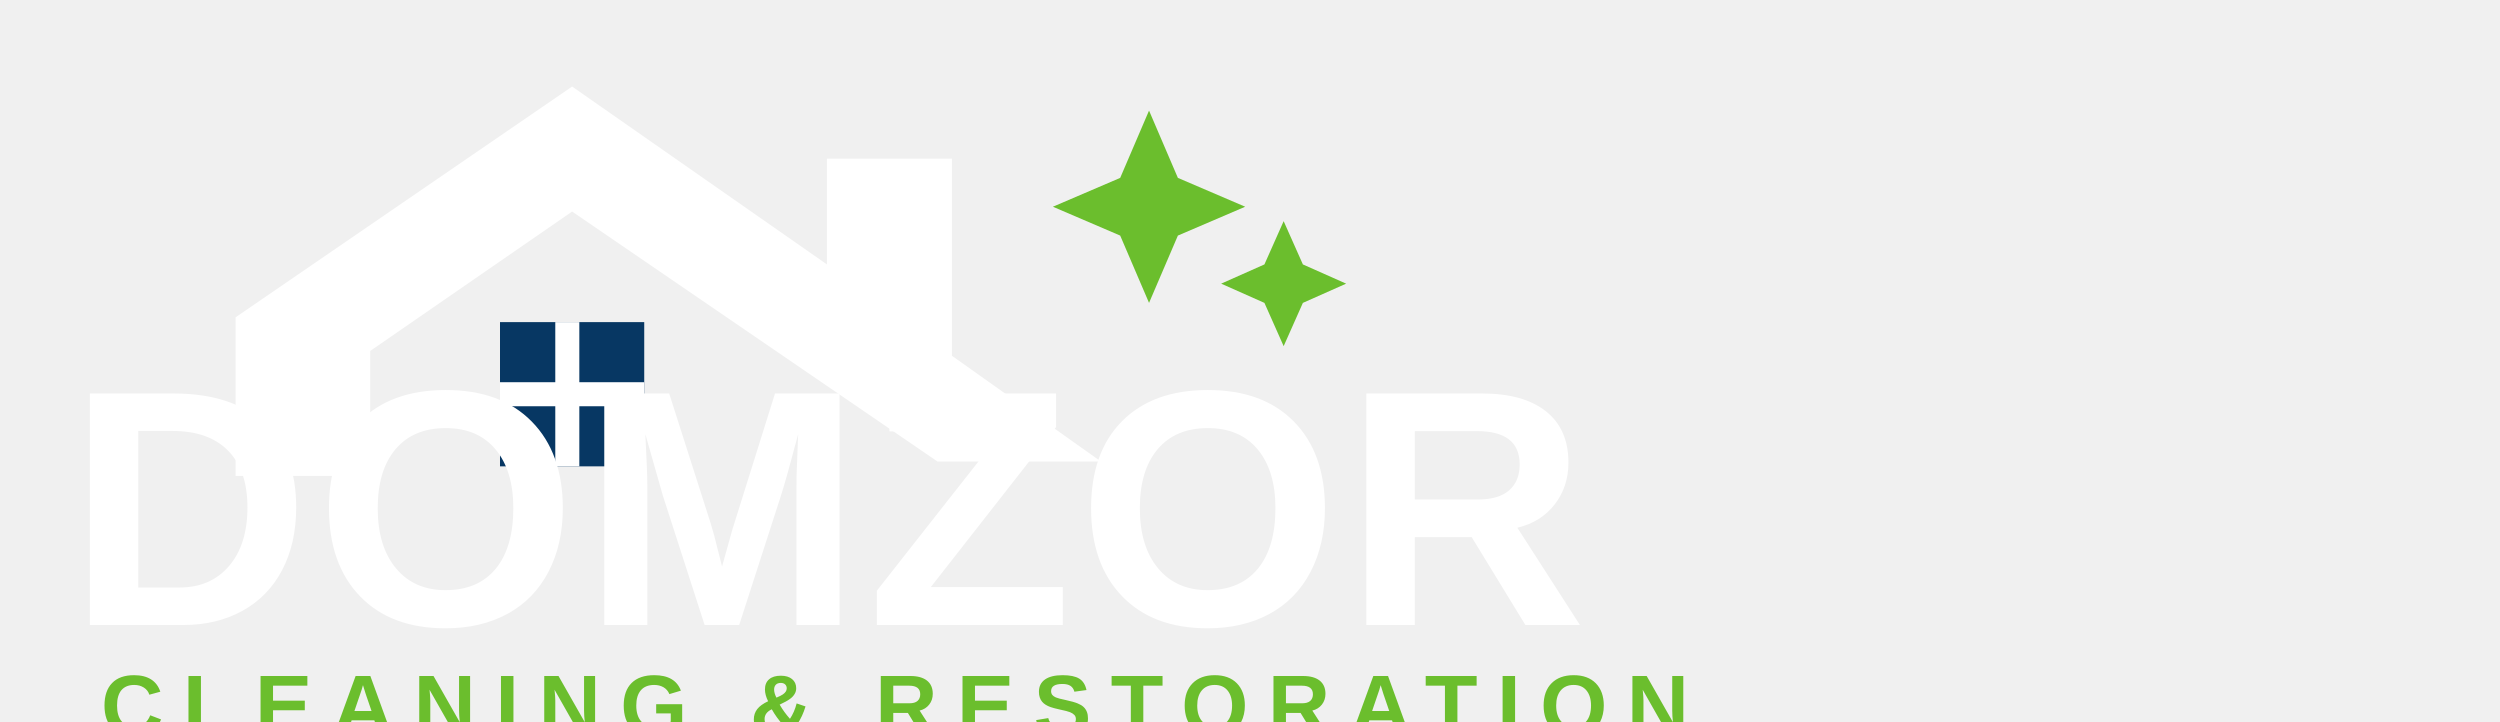
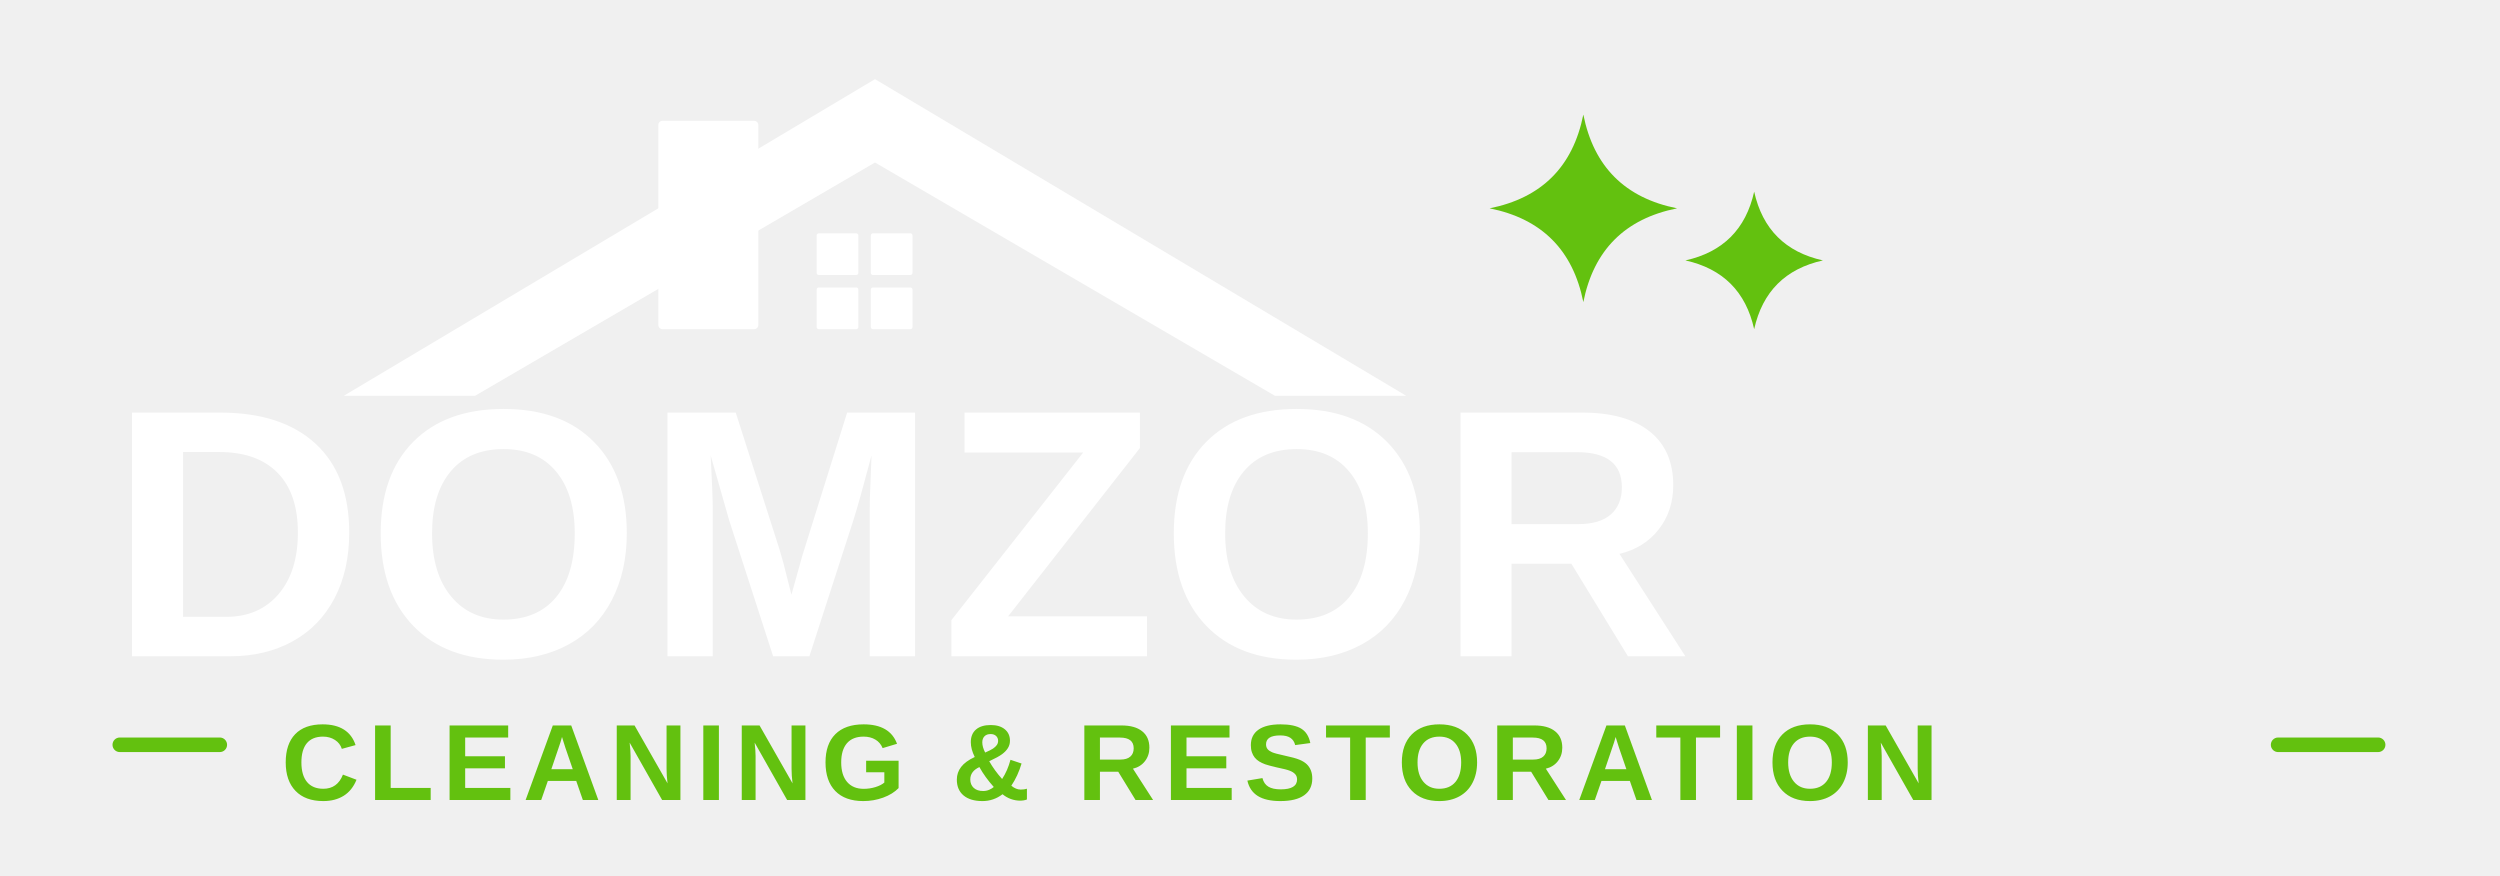
- <svg xmlns="http://www.w3.org/2000/svg" viewBox="0 0 520 150" role="img" aria-labelledby="title desc">
-   <rect width="520" height="150" fill="none" />
-   <g transform="translate(14 8)">
-     <path d="M35 58 L105 10 L158 47 L158 25 L184 25 L184 66 L215 88 H181 L105 36 L63 65 L63 91 H35 Z" fill="#fff" />
-     <path d="M90 59 h30 v30 h-30z" fill="#073763" />
-     <path d="M104 59 v30 M90 74 h30" stroke="#fff" stroke-width="5" />
-     <g fill="#6BBE2D">
-       <path d="M225 15 l6 14 14 6-14 6-6 14-6-14-14-6 14-6z" />
-       <path d="M253 38 l4 9 9 4-9 4-4 9-4-9-9-4 9-4z" />
-     </g>
-     <text x="0" y="122" font-family="Arial,Helvetica,sans-serif" font-size="70" font-weight="800" letter-spacing="1" fill="#fff">DOMZOR</text>
-     <text x="7" y="145" font-family="Arial,Helvetica,sans-serif" font-size="18" font-weight="700" letter-spacing="4" fill="#6BBE2D">CLEANING &amp; RESTORATION</text>
+ <svg xmlns="http://www.w3.org/2000/svg" width="1200" height="420" viewBox="0 0 1200 420" role="img" aria-labelledby="title desc">
+   <g fill="#FFFFFF">
+     <path d="M165 190 L420 38 L675 190 L612 190 L420 78 L228 190 Z" />
+     <rect x="316" y="58" width="48" height="100" rx="2" />
  </g>
+   <g fill="#FFFFFF">
+     <rect x="392" y="112" width="20" height="20" rx="1" />
+     <rect x="418" y="112" width="20" height="20" rx="1" />
+     <rect x="392" y="138" width="20" height="20" rx="1" />
+     <rect x="418" y="138" width="20" height="20" rx="1" />
+   </g>
+   <g fill="#63C10F">
+     <path d="M760 55              C765 80 780 95 805 100              C780 105 765 120 760 145              C755 120 740 105 715 100              C740 95 755 80 760 55 Z" />
+     <path d="M842 92              C846 110 857 121 875 125              C857 129 846 140 842 158              C838 140 827 129 809 125              C827 121 838 110 842 92 Z" />
+   </g>
+   <text x="52" y="315" font-family="Arial, Helvetica, sans-serif" font-size="170" font-weight="700" letter-spacing="1" fill="#FFFFFF">DOMZOR</text>
+   <g fill="#63C10F">
+     <rect x="54" y="354" width="55" height="7" rx="3.5" />
+     <rect x="1090" y="354" width="55" height="7" rx="3.5" />
+   </g>
+   <text x="135" y="384" font-family="Arial, Helvetica, sans-serif" font-size="52" font-weight="700" letter-spacing="4" fill="#63C10F">CLEANING &amp; RESTORATION</text>
</svg>
